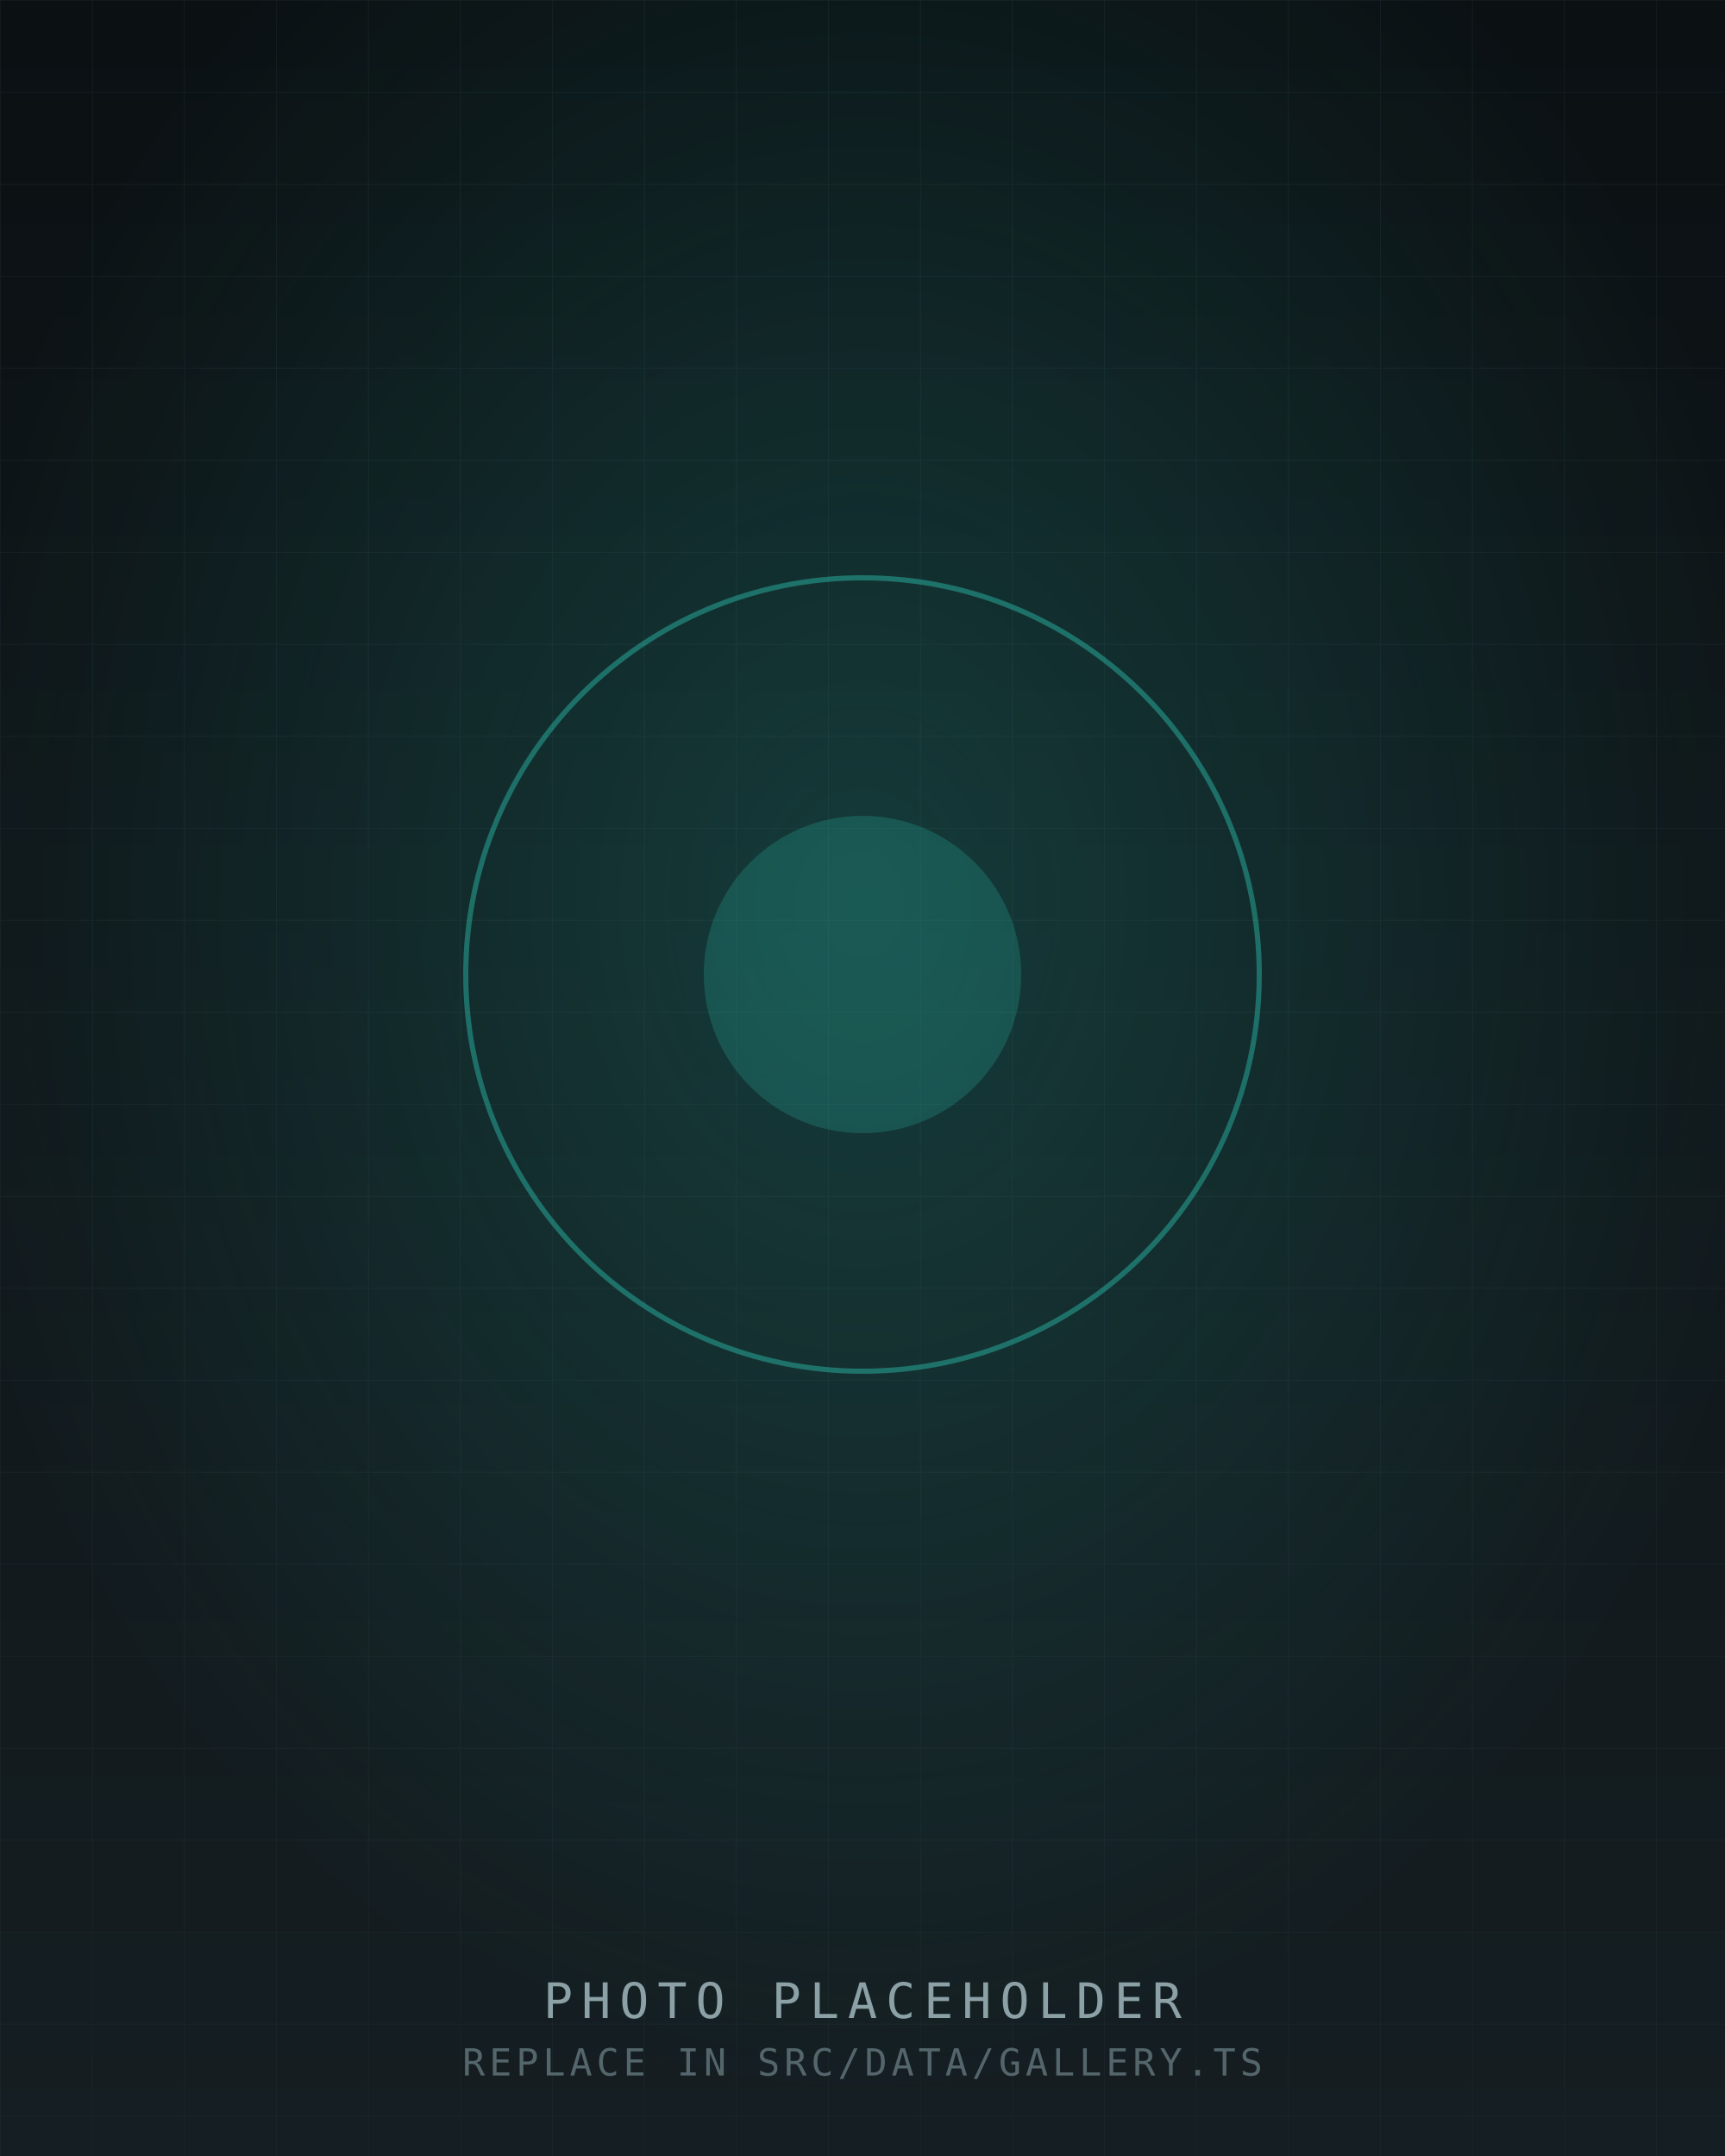
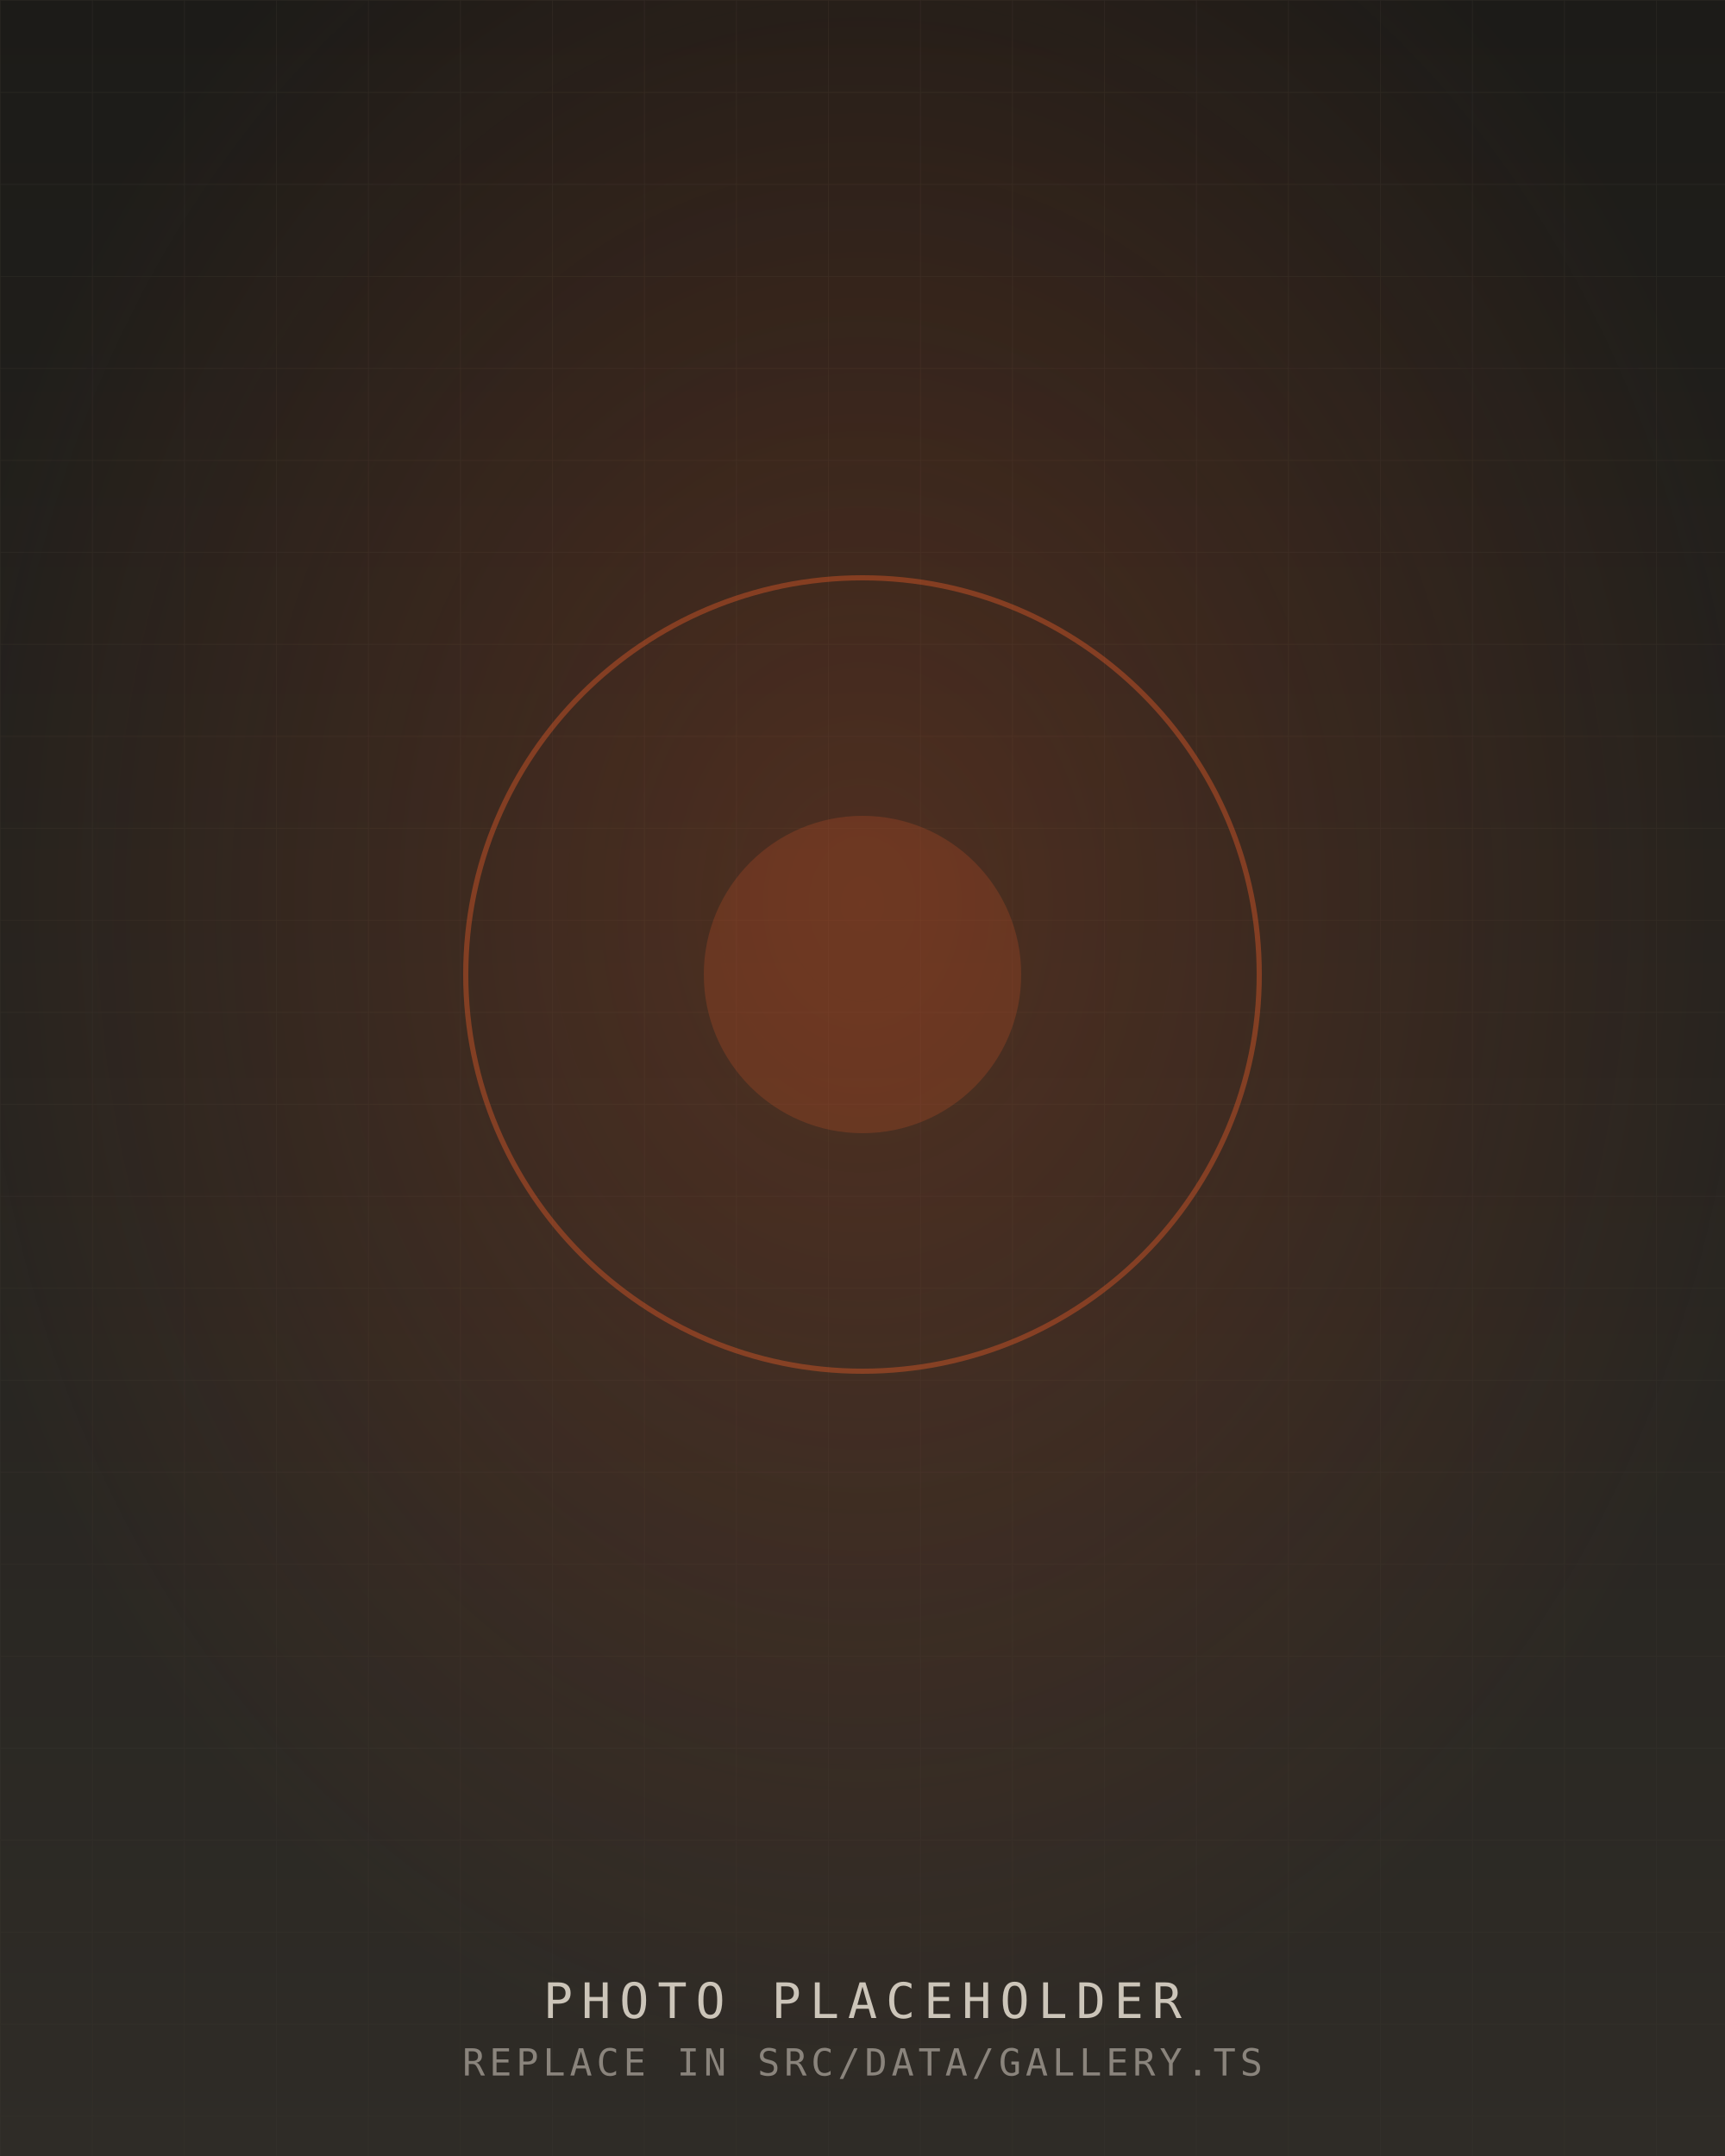
<svg xmlns="http://www.w3.org/2000/svg" width="1200" height="1500" viewBox="0 0 1200 1500" role="img" aria-label="Photography placeholder">
  <defs>
    <linearGradient id="bg-photo-01" x1="0" y1="0" x2="0" y2="1">
-       <stop offset="0" stop-color="#0b1013" />
-       <stop offset="1" stop-color="#151e22" />
+       <stop offset="0" stop-color="#1c1b18" />
+       <stop offset="1" stop-color="#2f2c27" />
    </linearGradient>
    <pattern id="grid-photo-01" width="64" height="64" patternUnits="userSpaceOnUse">
-       <path d="M64 0H0V64" fill="none" stroke="#26343a" stroke-width="1" />
+       <path d="M64 0H0V64" fill="none" stroke="#3a362f" stroke-width="1" />
    </pattern>
    <radialGradient id="glow-photo-01" cx="0.5" cy="0.42" r="0.55">
-       <stop offset="0" stop-color="#2dd4bf" stop-opacity="0.20" />
-       <stop offset="1" stop-color="#2dd4bf" stop-opacity="0" />
+       <stop offset="0" stop-color="#eb5e28" stop-opacity="0.22" />
+       <stop offset="1" stop-color="#eb5e28" stop-opacity="0" />
    </radialGradient>
  </defs>
  <rect width="1200" height="1500" fill="url(#bg-photo-01)" />
  <rect width="1200" height="1500" fill="url(#grid-photo-01)" opacity="0.35" />
  <rect width="1200" height="1500" fill="url(#glow-photo-01)" />
  <g>
-     <circle cx="600" cy="678" r="276" fill="none" stroke="#2dd4bf" stroke-opacity="0.4" stroke-width="3.6" />
-     <circle cx="600" cy="678" r="110.4" fill="#2dd4bf" fill-opacity="0.2" />
+     <circle cx="600" cy="678" r="276" fill="none" stroke="#eb5e28" stroke-opacity="0.4" stroke-width="3.6" />
+     <circle cx="600" cy="678" r="110.4" fill="#eb5e28" fill-opacity="0.2" />
  </g>
-   <text x="600" y="1404" text-anchor="middle" font-family="ui-monospace, SFMono-Regular, 'SF Mono', Menlo, Consolas, monospace" font-size="34" letter-spacing="6" fill="#8ba1a6">PHOTO PLACEHOLDER</text>
-   <text x="600" y="1444" text-anchor="middle" font-family="ui-monospace, SFMono-Regular, 'SF Mono', Menlo, Consolas, monospace" font-size="26" letter-spacing="3" fill="#54666b">REPLACE IN SRC/DATA/GALLERY.TS</text>
+   <text x="600" y="1404" text-anchor="middle" font-family="ui-monospace, SFMono-Regular, 'SF Mono', Menlo, Consolas, monospace" font-size="34" letter-spacing="6" fill="#ccc5b9">PHOTO PLACEHOLDER</text>
+   <text x="600" y="1444" text-anchor="middle" font-family="ui-monospace, SFMono-Regular, 'SF Mono', Menlo, Consolas, monospace" font-size="26" letter-spacing="3" fill="#8a847c">REPLACE IN SRC/DATA/GALLERY.TS</text>
</svg>
